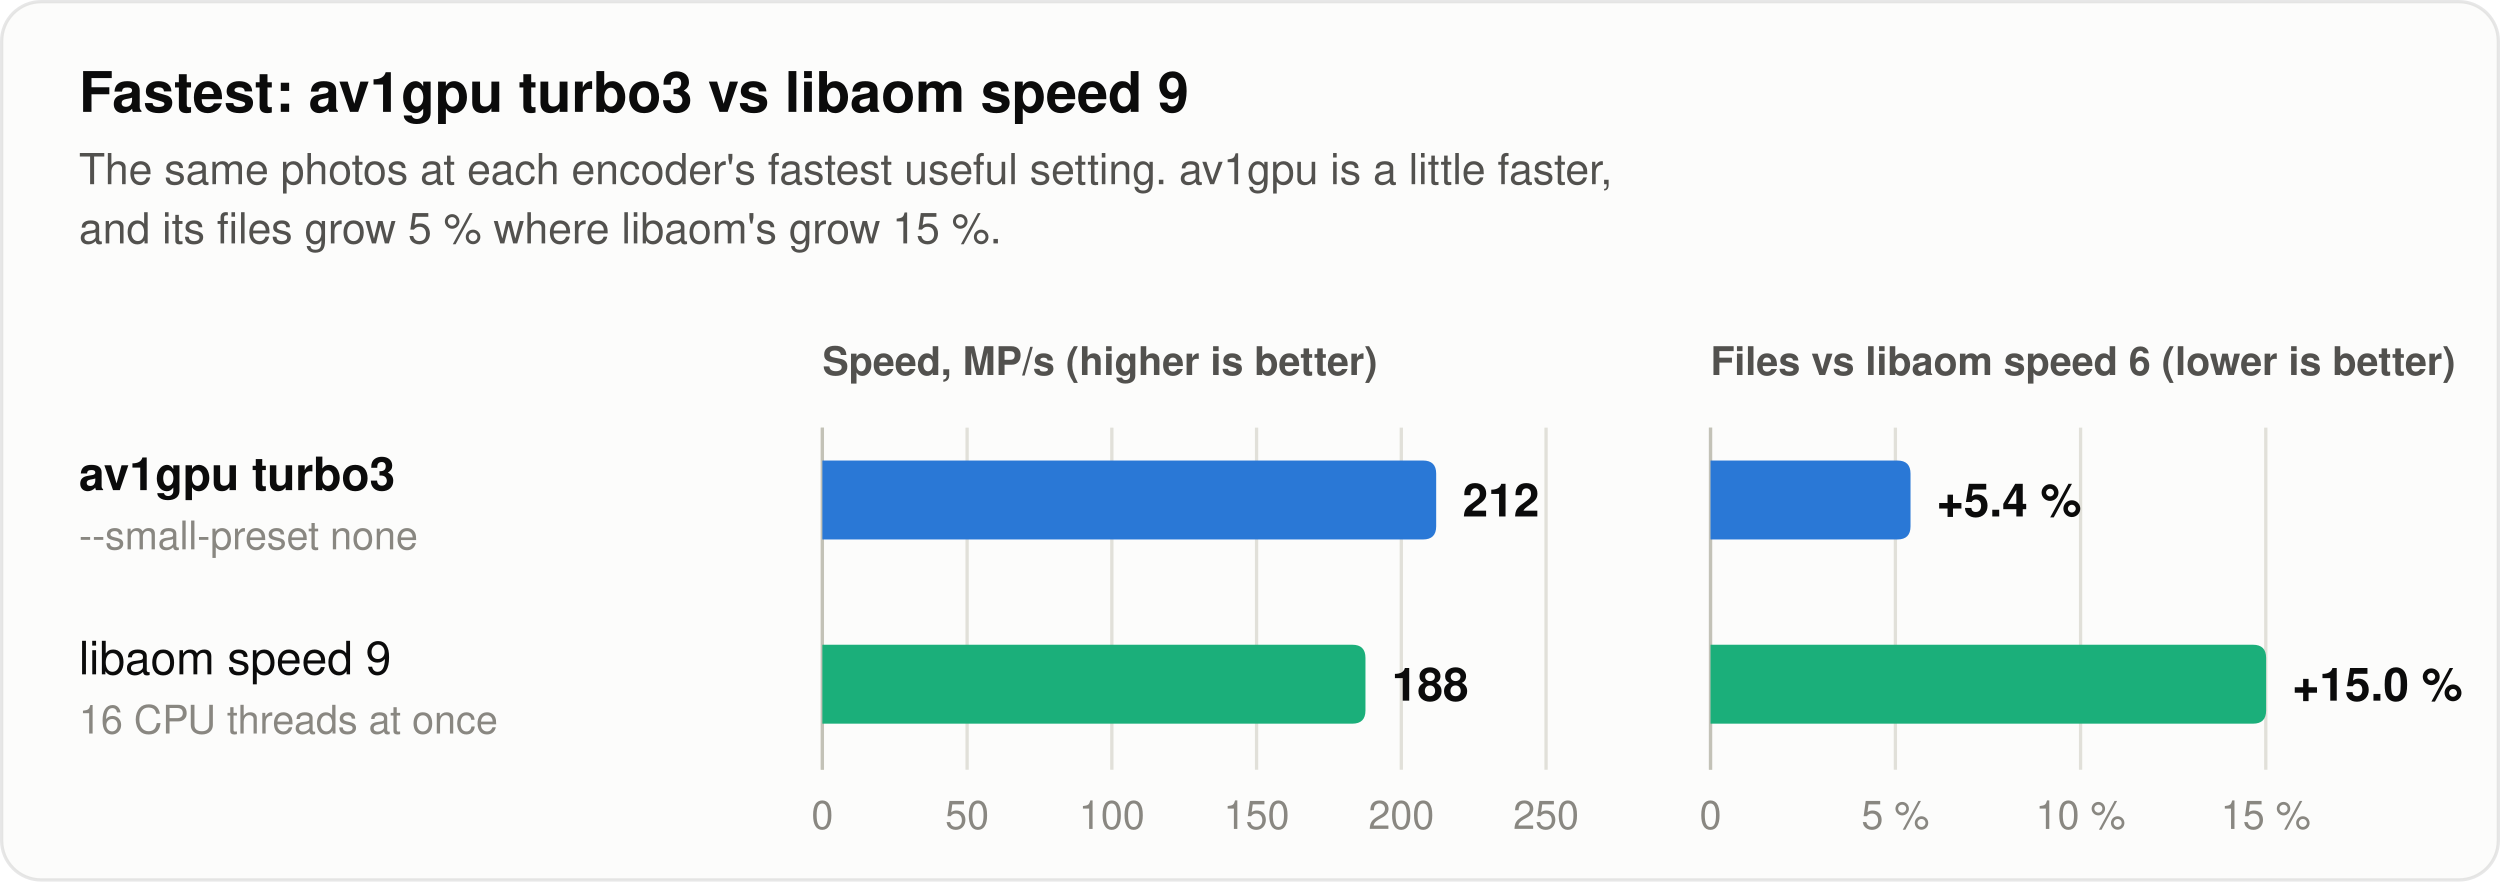
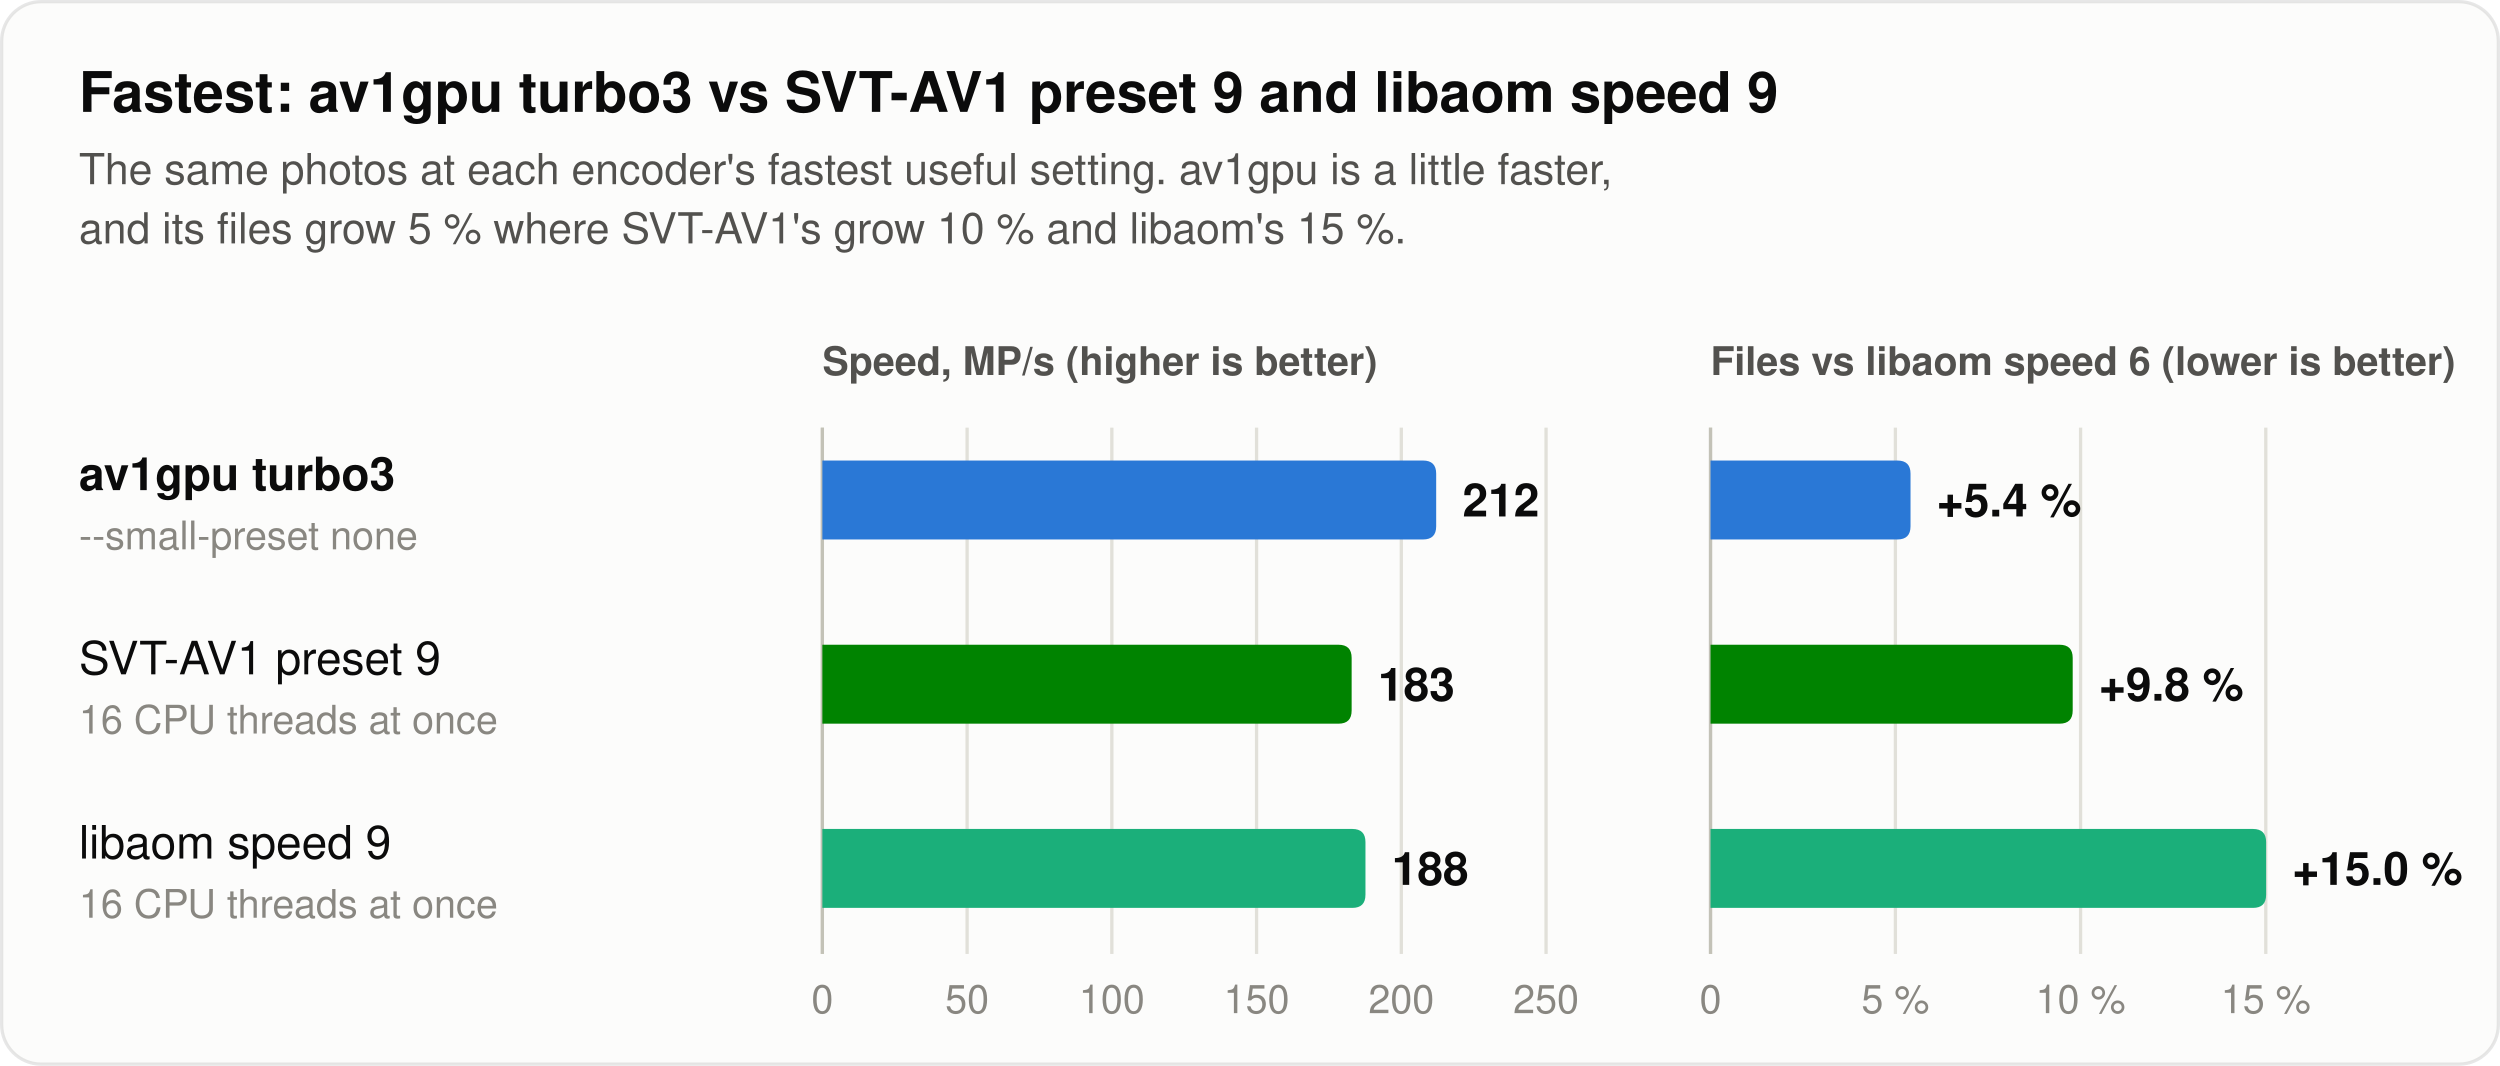
- <svg xmlns="http://www.w3.org/2000/svg" width="760" height="268" viewBox="0 0 760 268" font-family="system-ui,-apple-system,'Segoe UI',Helvetica,Arial,sans-serif" role="img" aria-label="Fastest: av1gpu turbo3 vs libaom speed 9">
-   <rect x="0.5" y="0.5" width="759" height="267" rx="12" fill="#fcfcfb" stroke="rgba(11,11,11,0.10)" />
-   <text x="24.0" y="34.0" font-size="17" fill="#0b0b0b" text-anchor="start" font-weight="600">Fastest: av1gpu turbo3 vs libaom speed 9</text>
+ <svg xmlns="http://www.w3.org/2000/svg" width="760" height="324" viewBox="0 0 760 324" font-family="system-ui,-apple-system,'Segoe UI',Helvetica,Arial,sans-serif" role="img" aria-label="Fastest: av1gpu turbo3 vs SVT-AV1 preset 9 and libaom speed 9">
+   <rect x="0.5" y="0.5" width="759" height="323" rx="12" fill="#fcfcfb" stroke="rgba(11,11,11,0.10)" />
+   <text x="24.0" y="34.0" font-size="17" fill="#0b0b0b" text-anchor="start" font-weight="600">Fastest: av1gpu turbo3 vs SVT-AV1 preset 9 and libaom speed 9</text>
  <text x="24.0" y="56.0" font-size="13" fill="#52514e" text-anchor="start" font-weight="400">The same photos at each encoder's fastest useful setting. av1gpu is a little faster,</text>
-   <text x="24.0" y="74.0" font-size="13" fill="#52514e" text-anchor="start" font-weight="400">and its files grow 5 % where libaom's grow 15 %.</text>
+   <text x="24.0" y="74.0" font-size="13" fill="#52514e" text-anchor="start" font-weight="400">and its files grow 5 % where SVT-AV1's grow 10 % and libaom's 15 %.</text>
  <text x="250.0" y="114.0" font-size="12" fill="#52514e" text-anchor="start" font-weight="600">Speed, MP/s  (higher is better)</text>
-   <line x1="250.0" y1="130.0" x2="250.0" y2="234.0" stroke="#e1e0d9" stroke-width="1" />
-   <text x="250.0" y="252.0" font-size="12" fill="#898781" text-anchor="middle" font-weight="400">0</text>
-   <line x1="294.0" y1="130.0" x2="294.0" y2="234.0" stroke="#e1e0d9" stroke-width="1" />
-   <text x="294.0" y="252.0" font-size="12" fill="#898781" text-anchor="middle" font-weight="400">50</text>
-   <line x1="338.0" y1="130.0" x2="338.0" y2="234.0" stroke="#e1e0d9" stroke-width="1" />
-   <text x="338.0" y="252.0" font-size="12" fill="#898781" text-anchor="middle" font-weight="400">100</text>
-   <line x1="382.0" y1="130.0" x2="382.0" y2="234.0" stroke="#e1e0d9" stroke-width="1" />
-   <text x="382.0" y="252.0" font-size="12" fill="#898781" text-anchor="middle" font-weight="400">150</text>
-   <line x1="426.0" y1="130.0" x2="426.0" y2="234.0" stroke="#e1e0d9" stroke-width="1" />
-   <text x="426.0" y="252.0" font-size="12" fill="#898781" text-anchor="middle" font-weight="400">200</text>
-   <line x1="470.0" y1="130.0" x2="470.0" y2="234.0" stroke="#e1e0d9" stroke-width="1" />
-   <text x="470.0" y="252.0" font-size="12" fill="#898781" text-anchor="middle" font-weight="400">250</text>
-   <line x1="250.0" y1="130.0" x2="250.0" y2="234.0" stroke="#c3c2b7" stroke-width="1" />
+   <line x1="250.0" y1="130.0" x2="250.0" y2="290.0" stroke="#e1e0d9" stroke-width="1" />
+   <text x="250.0" y="308.0" font-size="12" fill="#898781" text-anchor="middle" font-weight="400">0</text>
+   <line x1="294.0" y1="130.0" x2="294.0" y2="290.0" stroke="#e1e0d9" stroke-width="1" />
+   <text x="294.0" y="308.0" font-size="12" fill="#898781" text-anchor="middle" font-weight="400">50</text>
+   <line x1="338.0" y1="130.0" x2="338.0" y2="290.0" stroke="#e1e0d9" stroke-width="1" />
+   <text x="338.0" y="308.0" font-size="12" fill="#898781" text-anchor="middle" font-weight="400">100</text>
+   <line x1="382.0" y1="130.0" x2="382.0" y2="290.0" stroke="#e1e0d9" stroke-width="1" />
+   <text x="382.0" y="308.0" font-size="12" fill="#898781" text-anchor="middle" font-weight="400">150</text>
+   <line x1="426.0" y1="130.0" x2="426.0" y2="290.0" stroke="#e1e0d9" stroke-width="1" />
+   <text x="426.0" y="308.0" font-size="12" fill="#898781" text-anchor="middle" font-weight="400">200</text>
+   <line x1="470.0" y1="130.0" x2="470.0" y2="290.0" stroke="#e1e0d9" stroke-width="1" />
+   <text x="470.0" y="308.0" font-size="12" fill="#898781" text-anchor="middle" font-weight="400">250</text>
+   <line x1="250.0" y1="130.0" x2="250.0" y2="290.0" stroke="#c3c2b7" stroke-width="1" />
  <text x="520.0" y="114.0" font-size="12" fill="#52514e" text-anchor="start" font-weight="600">Files vs libaom speed 6  (lower is better)</text>
-   <line x1="520.0" y1="130.0" x2="520.0" y2="234.0" stroke="#e1e0d9" stroke-width="1" />
-   <text x="520.0" y="252.0" font-size="12" fill="#898781" text-anchor="middle" font-weight="400">0</text>
-   <line x1="576.2" y1="130.0" x2="576.2" y2="234.0" stroke="#e1e0d9" stroke-width="1" />
-   <text x="576.2" y="252.0" font-size="12" fill="#898781" text-anchor="middle" font-weight="400">5 %</text>
-   <line x1="632.5" y1="130.0" x2="632.5" y2="234.0" stroke="#e1e0d9" stroke-width="1" />
-   <text x="632.5" y="252.0" font-size="12" fill="#898781" text-anchor="middle" font-weight="400">10 %</text>
-   <line x1="688.8" y1="130.0" x2="688.8" y2="234.0" stroke="#e1e0d9" stroke-width="1" />
-   <text x="688.8" y="252.0" font-size="12" fill="#898781" text-anchor="middle" font-weight="400">15 %</text>
-   <line x1="520.0" y1="130.0" x2="520.0" y2="234.0" stroke="#c3c2b7" stroke-width="1" />
+   <line x1="520.0" y1="130.0" x2="520.0" y2="290.0" stroke="#e1e0d9" stroke-width="1" />
+   <text x="520.0" y="308.0" font-size="12" fill="#898781" text-anchor="middle" font-weight="400">0</text>
+   <line x1="576.2" y1="130.0" x2="576.2" y2="290.0" stroke="#e1e0d9" stroke-width="1" />
+   <text x="576.2" y="308.0" font-size="12" fill="#898781" text-anchor="middle" font-weight="400">5 %</text>
+   <line x1="632.5" y1="130.0" x2="632.5" y2="290.0" stroke="#e1e0d9" stroke-width="1" />
+   <text x="632.5" y="308.0" font-size="12" fill="#898781" text-anchor="middle" font-weight="400">10 %</text>
+   <line x1="688.8" y1="130.0" x2="688.8" y2="290.0" stroke="#e1e0d9" stroke-width="1" />
+   <text x="688.8" y="308.0" font-size="12" fill="#898781" text-anchor="middle" font-weight="400">15 %</text>
+   <line x1="520.0" y1="130.0" x2="520.0" y2="290.0" stroke="#c3c2b7" stroke-width="1" />
  <text x="24.0" y="149.0" font-size="14" fill="#0b0b0b" text-anchor="start" font-weight="600">av1gpu turbo3</text>
  <text x="24.0" y="167.0" font-size="12" fill="#898781" text-anchor="start" font-weight="400">--small-preset none</text>
  <path d="M250.0,140.0 H432.6 Q436.6,140.0 436.6,144.0 V160.0 Q436.6,164.0 432.6,164.0 H250.0 Z" fill="#2a78d6" />
  <text x="444.6" y="157.0" font-size="14" fill="#0b0b0b" text-anchor="start" font-weight="600">212</text>
  <path d="M520.0,140.0 H576.8 Q580.8,140.0 580.8,144.0 V160.0 Q580.8,164.0 576.8,164.0 H520.0 Z" fill="#2a78d6" />
  <text x="588.8" y="157.0" font-size="14" fill="#0b0b0b" text-anchor="start" font-weight="600">+5.4 %</text>
-   <text x="24.0" y="205.0" font-size="14" fill="#0b0b0b" text-anchor="start" font-weight="400">libaom speed 9</text>
+   <text x="24.0" y="205.0" font-size="14" fill="#0b0b0b" text-anchor="start" font-weight="400">SVT-AV1 preset 9</text>
  <text x="24.0" y="223.0" font-size="12" fill="#898781" text-anchor="start" font-weight="400">16 CPU threads at once</text>
-   <path d="M250.0,196.0 H411.1 Q415.1,196.0 415.1,200.0 V216.0 Q415.1,220.0 411.1,220.0 H250.0 Z" fill="#1baf7a" />
-   <text x="423.1" y="213.0" font-size="14" fill="#0b0b0b" text-anchor="start" font-weight="600">188</text>
-   <path d="M520.0,196.0 H684.9 Q688.9,196.0 688.9,200.0 V216.0 Q688.9,220.0 684.9,220.0 H520.0 Z" fill="#1baf7a" />
-   <text x="696.9" y="213.0" font-size="14" fill="#0b0b0b" text-anchor="start" font-weight="600">+15.0 %</text>
+   <path d="M250.0,196.0 H406.9 Q410.9,196.0 410.9,200.0 V216.0 Q410.9,220.0 406.9,220.0 H250.0 Z" fill="#008300" />
+   <text x="418.9" y="213.0" font-size="14" fill="#0b0b0b" text-anchor="start" font-weight="600">183</text>
+   <path d="M520.0,196.0 H626.1 Q630.1,196.0 630.1,200.0 V216.0 Q630.1,220.0 626.1,220.0 H520.0 Z" fill="#008300" />
+   <text x="638.1" y="213.0" font-size="14" fill="#0b0b0b" text-anchor="start" font-weight="600">+9.8 %</text>
+   <text x="24.0" y="261.0" font-size="14" fill="#0b0b0b" text-anchor="start" font-weight="400">libaom speed 9</text>
+   <text x="24.0" y="279.0" font-size="12" fill="#898781" text-anchor="start" font-weight="400">16 CPU threads at once</text>
+   <path d="M250.0,252.0 H411.1 Q415.1,252.0 415.1,256.0 V272.0 Q415.1,276.0 411.1,276.0 H250.0 Z" fill="#1baf7a" />
+   <text x="423.1" y="269.0" font-size="14" fill="#0b0b0b" text-anchor="start" font-weight="600">188</text>
+   <path d="M520.0,252.0 H684.9 Q688.9,252.0 688.9,256.0 V272.0 Q688.9,276.0 684.9,276.0 H520.0 Z" fill="#1baf7a" />
+   <text x="696.9" y="269.0" font-size="14" fill="#0b0b0b" text-anchor="start" font-weight="600">+15.0 %</text>
</svg>
